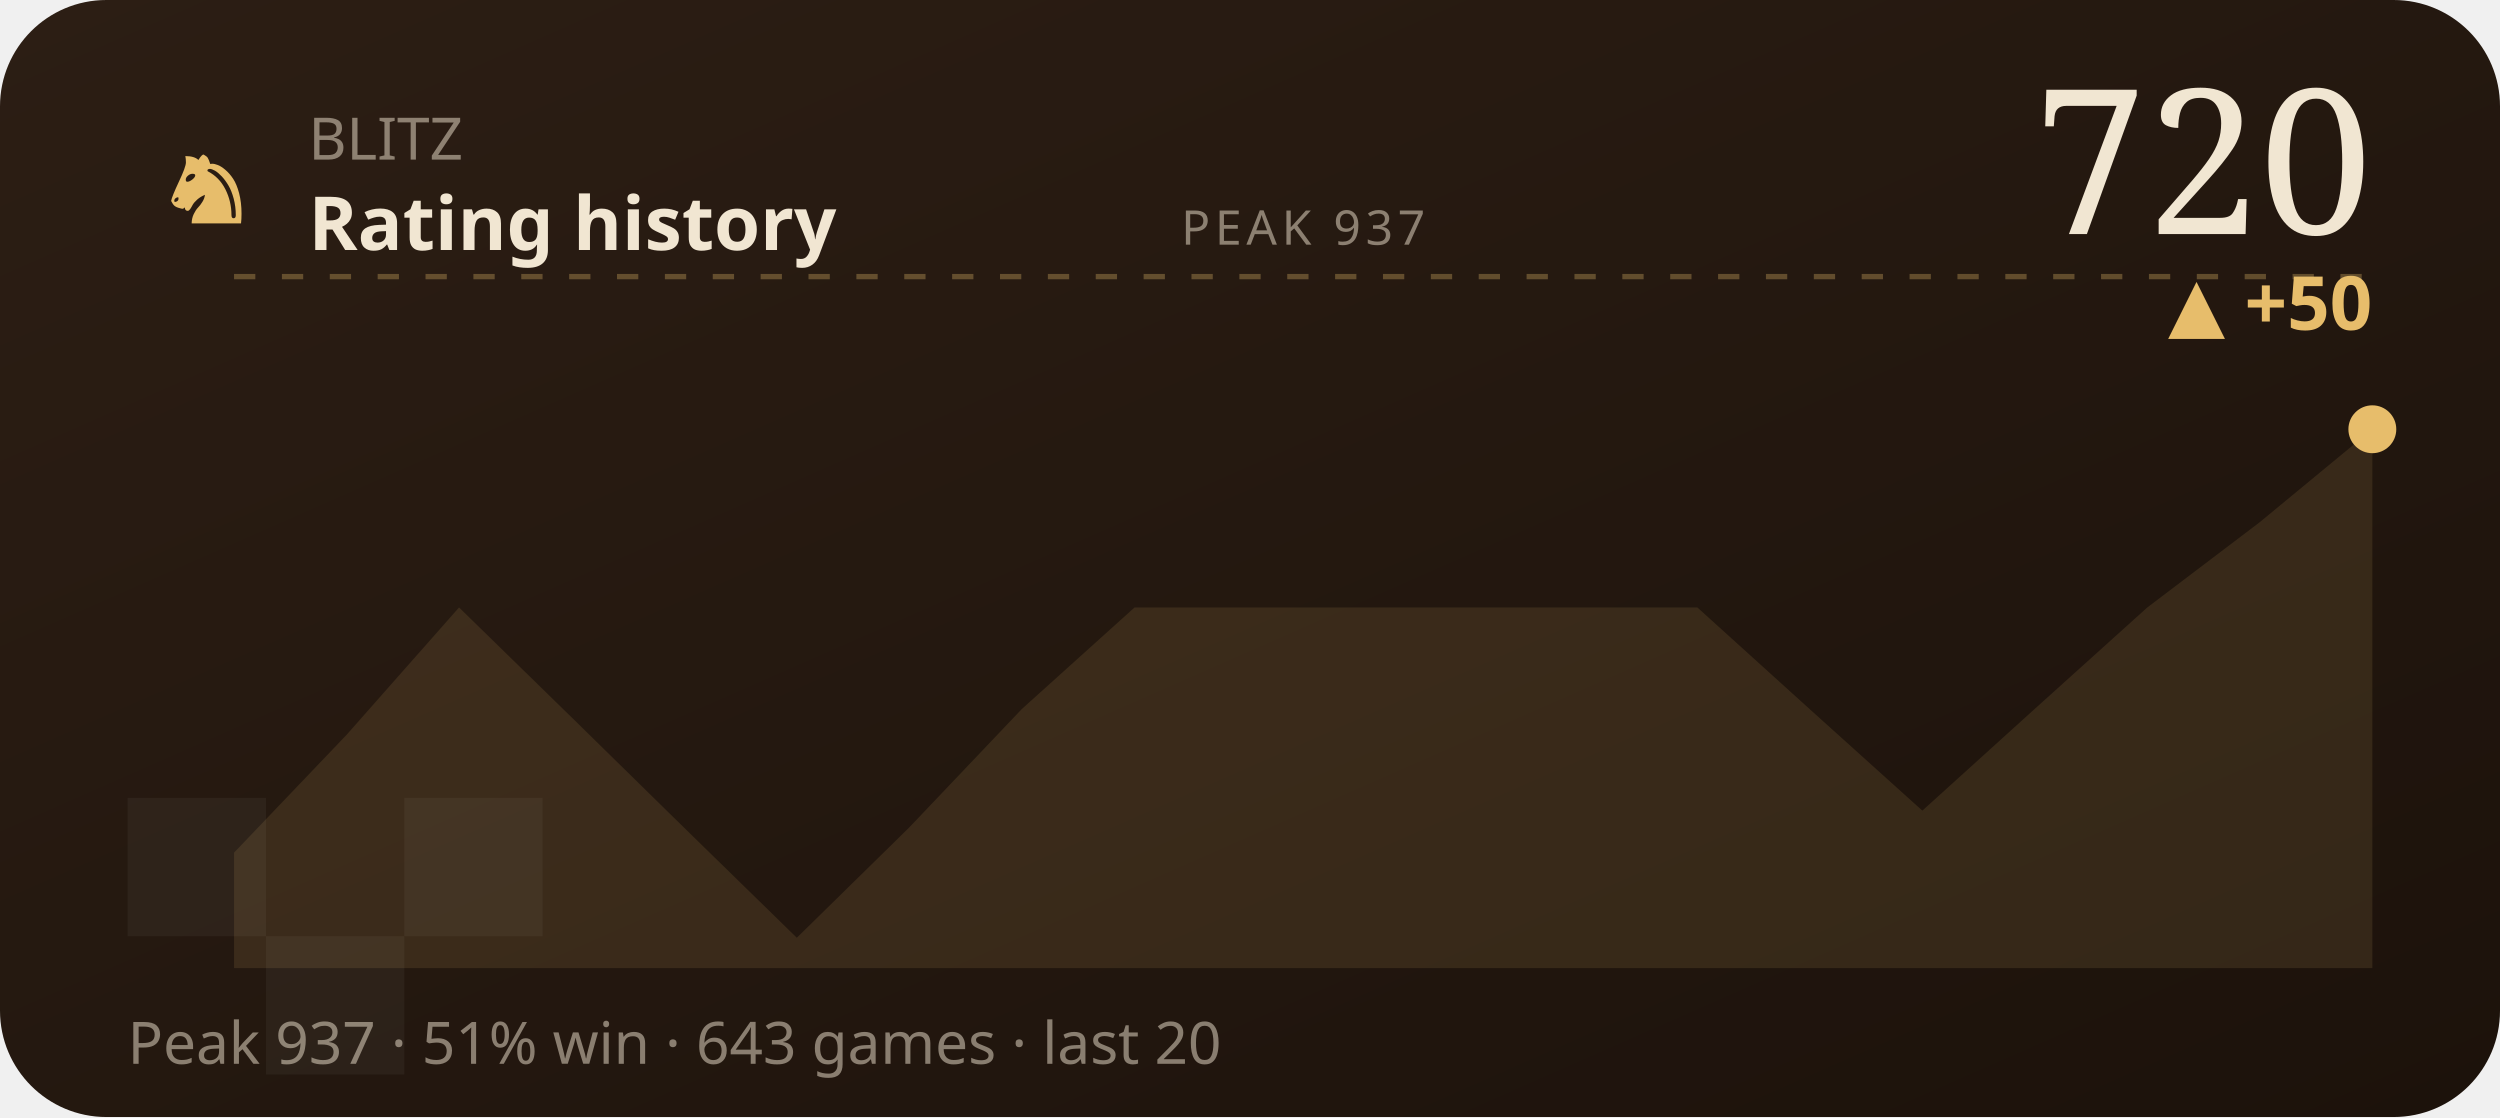
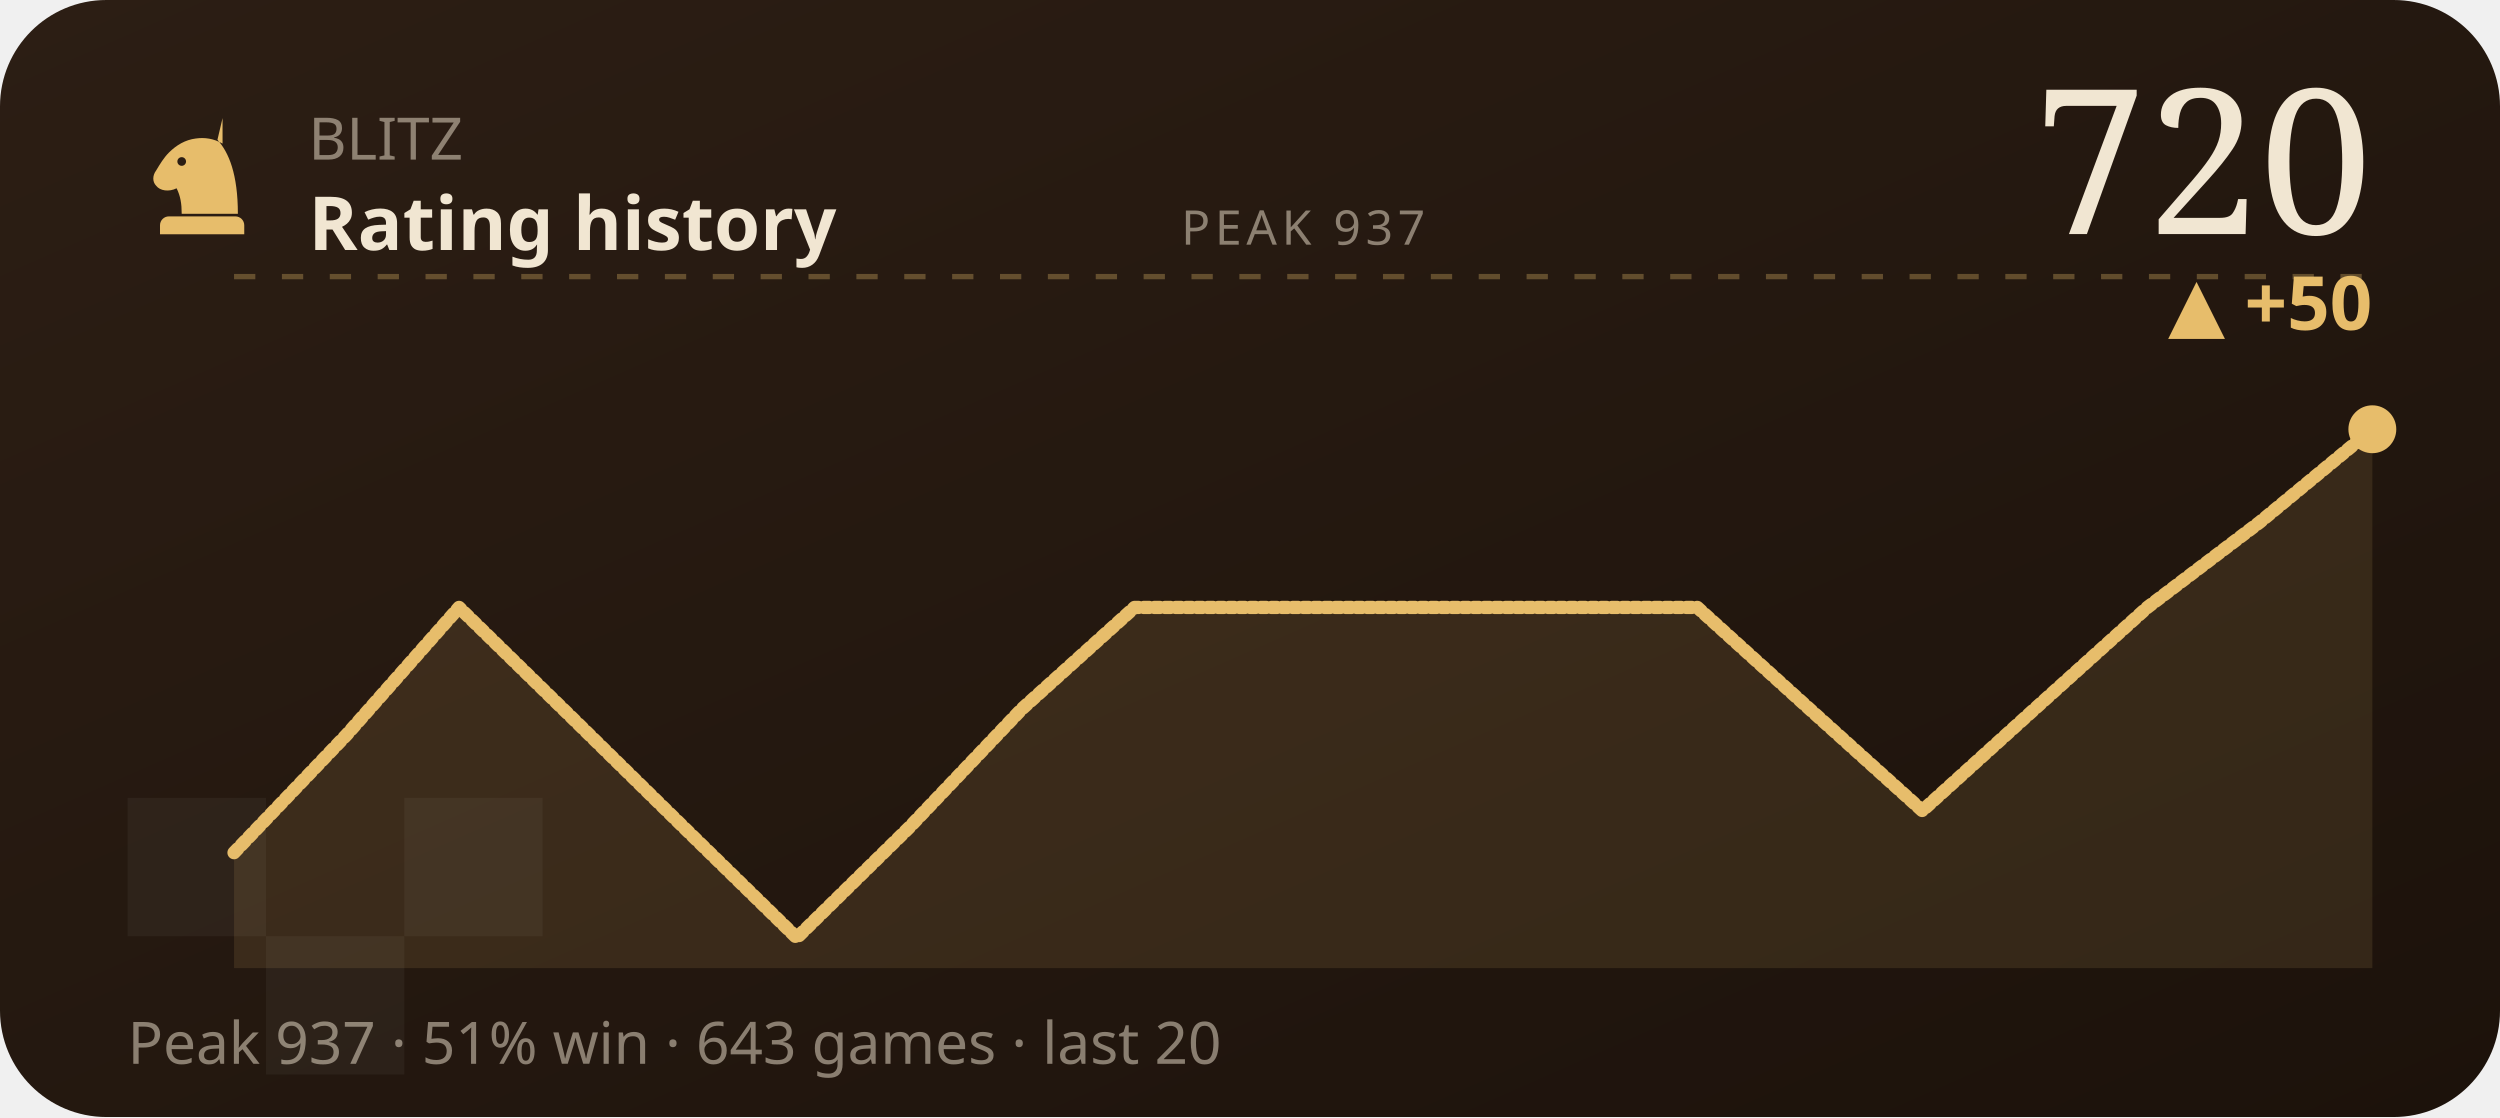
<svg xmlns="http://www.w3.org/2000/svg" viewBox="0 0 470 210" width="470" height="210" role="img" aria-label="BLITZ rating history">
  <defs>
    <linearGradient id="wC2" x1="0" y1="0" x2="1" y2="1">
      <stop offset="0" stop-color="#2c1e14" />
      <stop offset="1" stop-color="#1c120b" />
    </linearGradient>
  </defs>
-   <style>text{fill:#f1e6d2}.bg{fill:#241811}.acc{fill:#e7bd6b}.ln{stroke:#e7bd6b}.area{fill:#e7bd6b;opacity:.12}.peak{stroke:#e7bd6b;opacity:.32}.chip{fill:#e7bd6b;opacity:.14}.down{fill:#d98a5a}.sq{fill:#fff;opacity:.045}svg{font-family:'Space Grotesk',system-ui,sans-serif}.lbl{font-weight:600;font-size:11px;letter-spacing:.16em}.big{font-weight:700;font-size:34px;letter-spacing:-.02em}.mid{font-weight:600;font-size:14px}.mut{font-weight:500;font-size:11px;opacity:.5}.ser{font-family:'Instrument Serif',serif;font-weight:400;letter-spacing:0}.mono{font-family:'JetBrains Mono',monospace}.ln{fill:none;stroke-width:2.5;stroke-linecap:round;stroke-linejoin:round}.thin{stroke-width:1.6}.draw{stroke-dasharray:1200;stroke-dashoffset:1200;animation:draw 2.3s cubic-bezier(.6,.05,.2,1) forwards .25s}.dot{animation:pulse 2s ease-in-out infinite}.glow{animation:glow 3.4s ease-in-out infinite}.float{animation:float 6.5s ease-in-out infinite}.shim{animation:shim 3s ease-in-out infinite}@keyframes draw{to{stroke-dashoffset:0}}@keyframes pulse{0%,100%{r:4.5;opacity:1}50%{r:8;opacity:.45}}@keyframes glow{0%,100%{opacity:.14}50%{opacity:.34}}@keyframes float{0%,100%{transform:translateY(0)}50%{transform:translateY(-7px)}}@keyframes shim{0%,100%{opacity:.5}50%{opacity:1}}</style>
+   <style>text{fill:#f1e6d2}.bg{fill:#241811}.acc{fill:#e7bd6b}.ln{stroke:#e7bd6b}.area{fill:#e7bd6b;opacity:.12}.peak{stroke:#e7bd6b;opacity:.32}.chip{fill:#e7bd6b;opacity:.14}.down{fill:#d98a5a}.sq{fill:#fff;opacity:.045}svg{font-family:'Space Grotesk',system-ui,sans-serif}.lbl{font-weight:600;font-size:11px;letter-spacing:.16em}.big{font-weight:700;font-size:34px;letter-spacing:-.02em}.mid{font-weight:600;font-size:14px}.mut{font-weight:500;font-size:11px;opacity:.5}.ser{font-family:'Instrument Serif',serif;font-weight:400;letter-spacing:0}.mono{font-family:'JetBrains Mono',monospace}.ln{fill:none;stroke-width:2.5;stroke-linecap:round;stroke-linejoin:round}.thin{stroke-width:1.6}.draw{stroke-dasharray:1;stroke-dashoffset:0;animation:draw 2.3s cubic-bezier(.6,.05,.2,1) .25s backwards}.dot{animation:pulse 2s ease-in-out infinite}.glow{animation:glow 3.4s ease-in-out infinite}.float{animation:float 6.5s ease-in-out infinite}.shim{animation:shim 3s ease-in-out infinite}@keyframes draw{from{stroke-dashoffset:1}to{stroke-dashoffset:0}}@keyframes pulse{0%,100%{r:4.5;opacity:1}50%{r:8;opacity:.45}}@keyframes glow{0%,100%{opacity:.14}50%{opacity:.34}}@keyframes float{0%,100%{transform:translateY(0)}50%{transform:translateY(-7px)}}@keyframes shim{0%,100%{opacity:.5}50%{opacity:1}}</style>
  <rect width="470" height="210" rx="20" fill="url(#wC2)" />
  <rect class="sq" x="24" y="150" width="26" height="26" />
  <rect class="sq" x="76" y="150" width="26" height="26" />
  <rect class="sq" x="50" y="176" width="26" height="26" />
-   <text class="acc ser" x="30" y="42" style="font-size:22px">♞</text>
+   <g class="acc" transform="translate(26.0,21.0) scale(0.24)">
+     <path fill-rule="evenodd" d="M66 5l-4 17c9 10 16 27 16 58H34c0-8-1-14-4-20-6 3-13 2-16-2-3-3-3-8 0-12 3-5 6-10 10-14 6-6 13-10 21-11 7-1 14 0 21 4zM37.4 39a3.4 3.4 0 1 0-6.8 0 3.4 3.4 0 1 0 6.8 0zM24 82h52c3.9 0 7 3.1 7 7v7H17v-7c0-3.9 3.1-7 7-7z" />
+   </g>
  <text class="mut" x="58" y="30">BLITZ</text>
  <text class="mid" x="58" y="47">Rating history</text>
  <text class="big ser" x="446" y="44" text-anchor="end" style="font-size:38px">720</text>
  <text class="acc mid" x="446" y="62" text-anchor="end">▲ +50</text>
  <line class="peak" x1="44" y1="52" x2="446" y2="52" stroke-dasharray="4 5" />
  <text class="mut" x="245" y="46" text-anchor="middle" style="font-size:9px;letter-spacing:.1em">PEAK 937</text>
  <polygon class="area" points="44.0,160.3 65.2,138.1 86.3,114.2 107.5,134.9 128.6,155.6 149.8,176.3 170.9,155.6 192.1,133.3 213.3,114.2 234.4,114.2 255.6,114.2 276.7,114.2 297.9,114.2 319.1,114.2 340.2,133.3 361.4,152.4 382.5,133.3 403.7,114.2 424.8,98.2 446.0,80.7 446.0,182 44.0,182" />
-   <polyline class="ln draw" points="44.0,160.3 65.2,138.1 86.3,114.2 107.5,134.9 128.6,155.6 149.8,176.3 170.9,155.6 192.1,133.3 213.3,114.2 234.4,114.2 255.6,114.2 276.7,114.2 297.9,114.2 319.1,114.2 340.2,133.3 361.4,152.4 382.5,133.3 403.7,114.2 424.8,98.2 446.0,80.7" />
+   <polyline class="ln draw" pathLength="1" points="44.0,160.3 65.2,138.1 86.3,114.2 107.5,134.9 128.6,155.6 149.8,176.3 170.9,155.6 192.1,133.3 213.3,114.2 234.4,114.2 255.6,114.2 276.7,114.2 297.9,114.2 319.1,114.2 340.2,133.3 361.4,152.4 382.5,133.3 403.7,114.2 424.8,98.2 446.0,80.7" />
  <circle class="acc dot" cx="446.0" cy="80.7" r="4.5" />
  <text class="mut" x="24" y="200">Peak 937 · 51% win · 643 games · last 20</text>
</svg>
